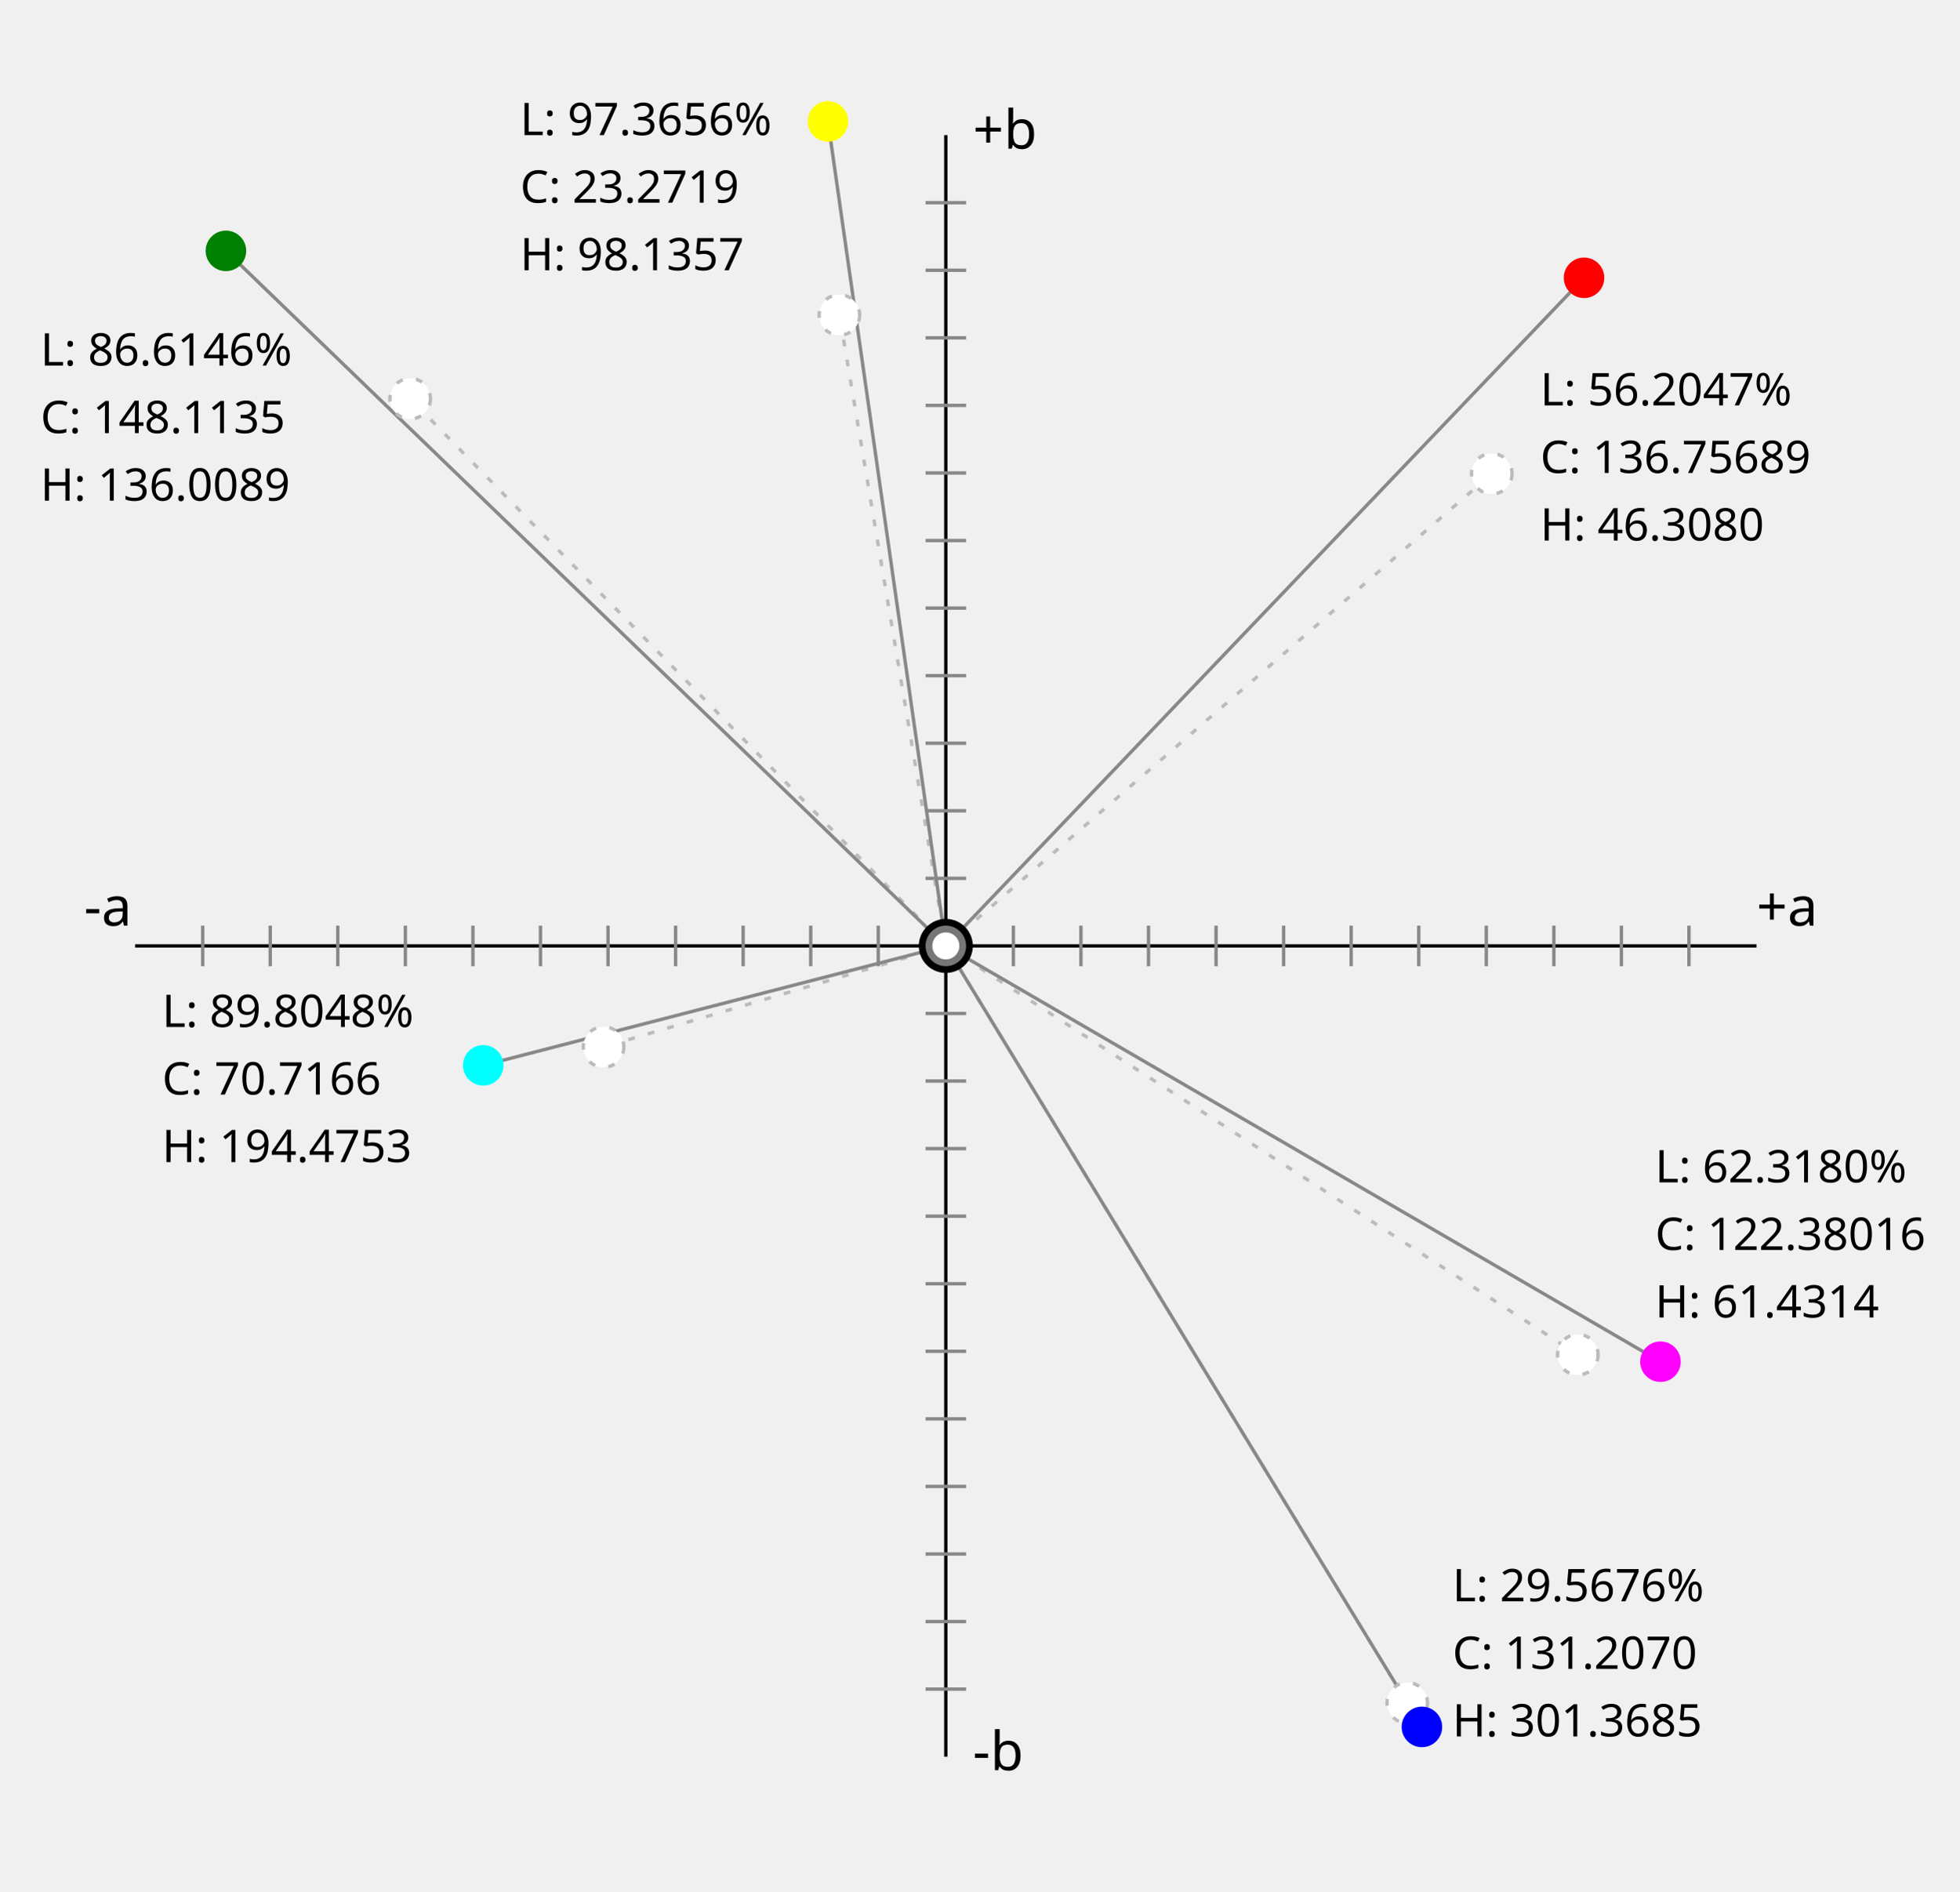
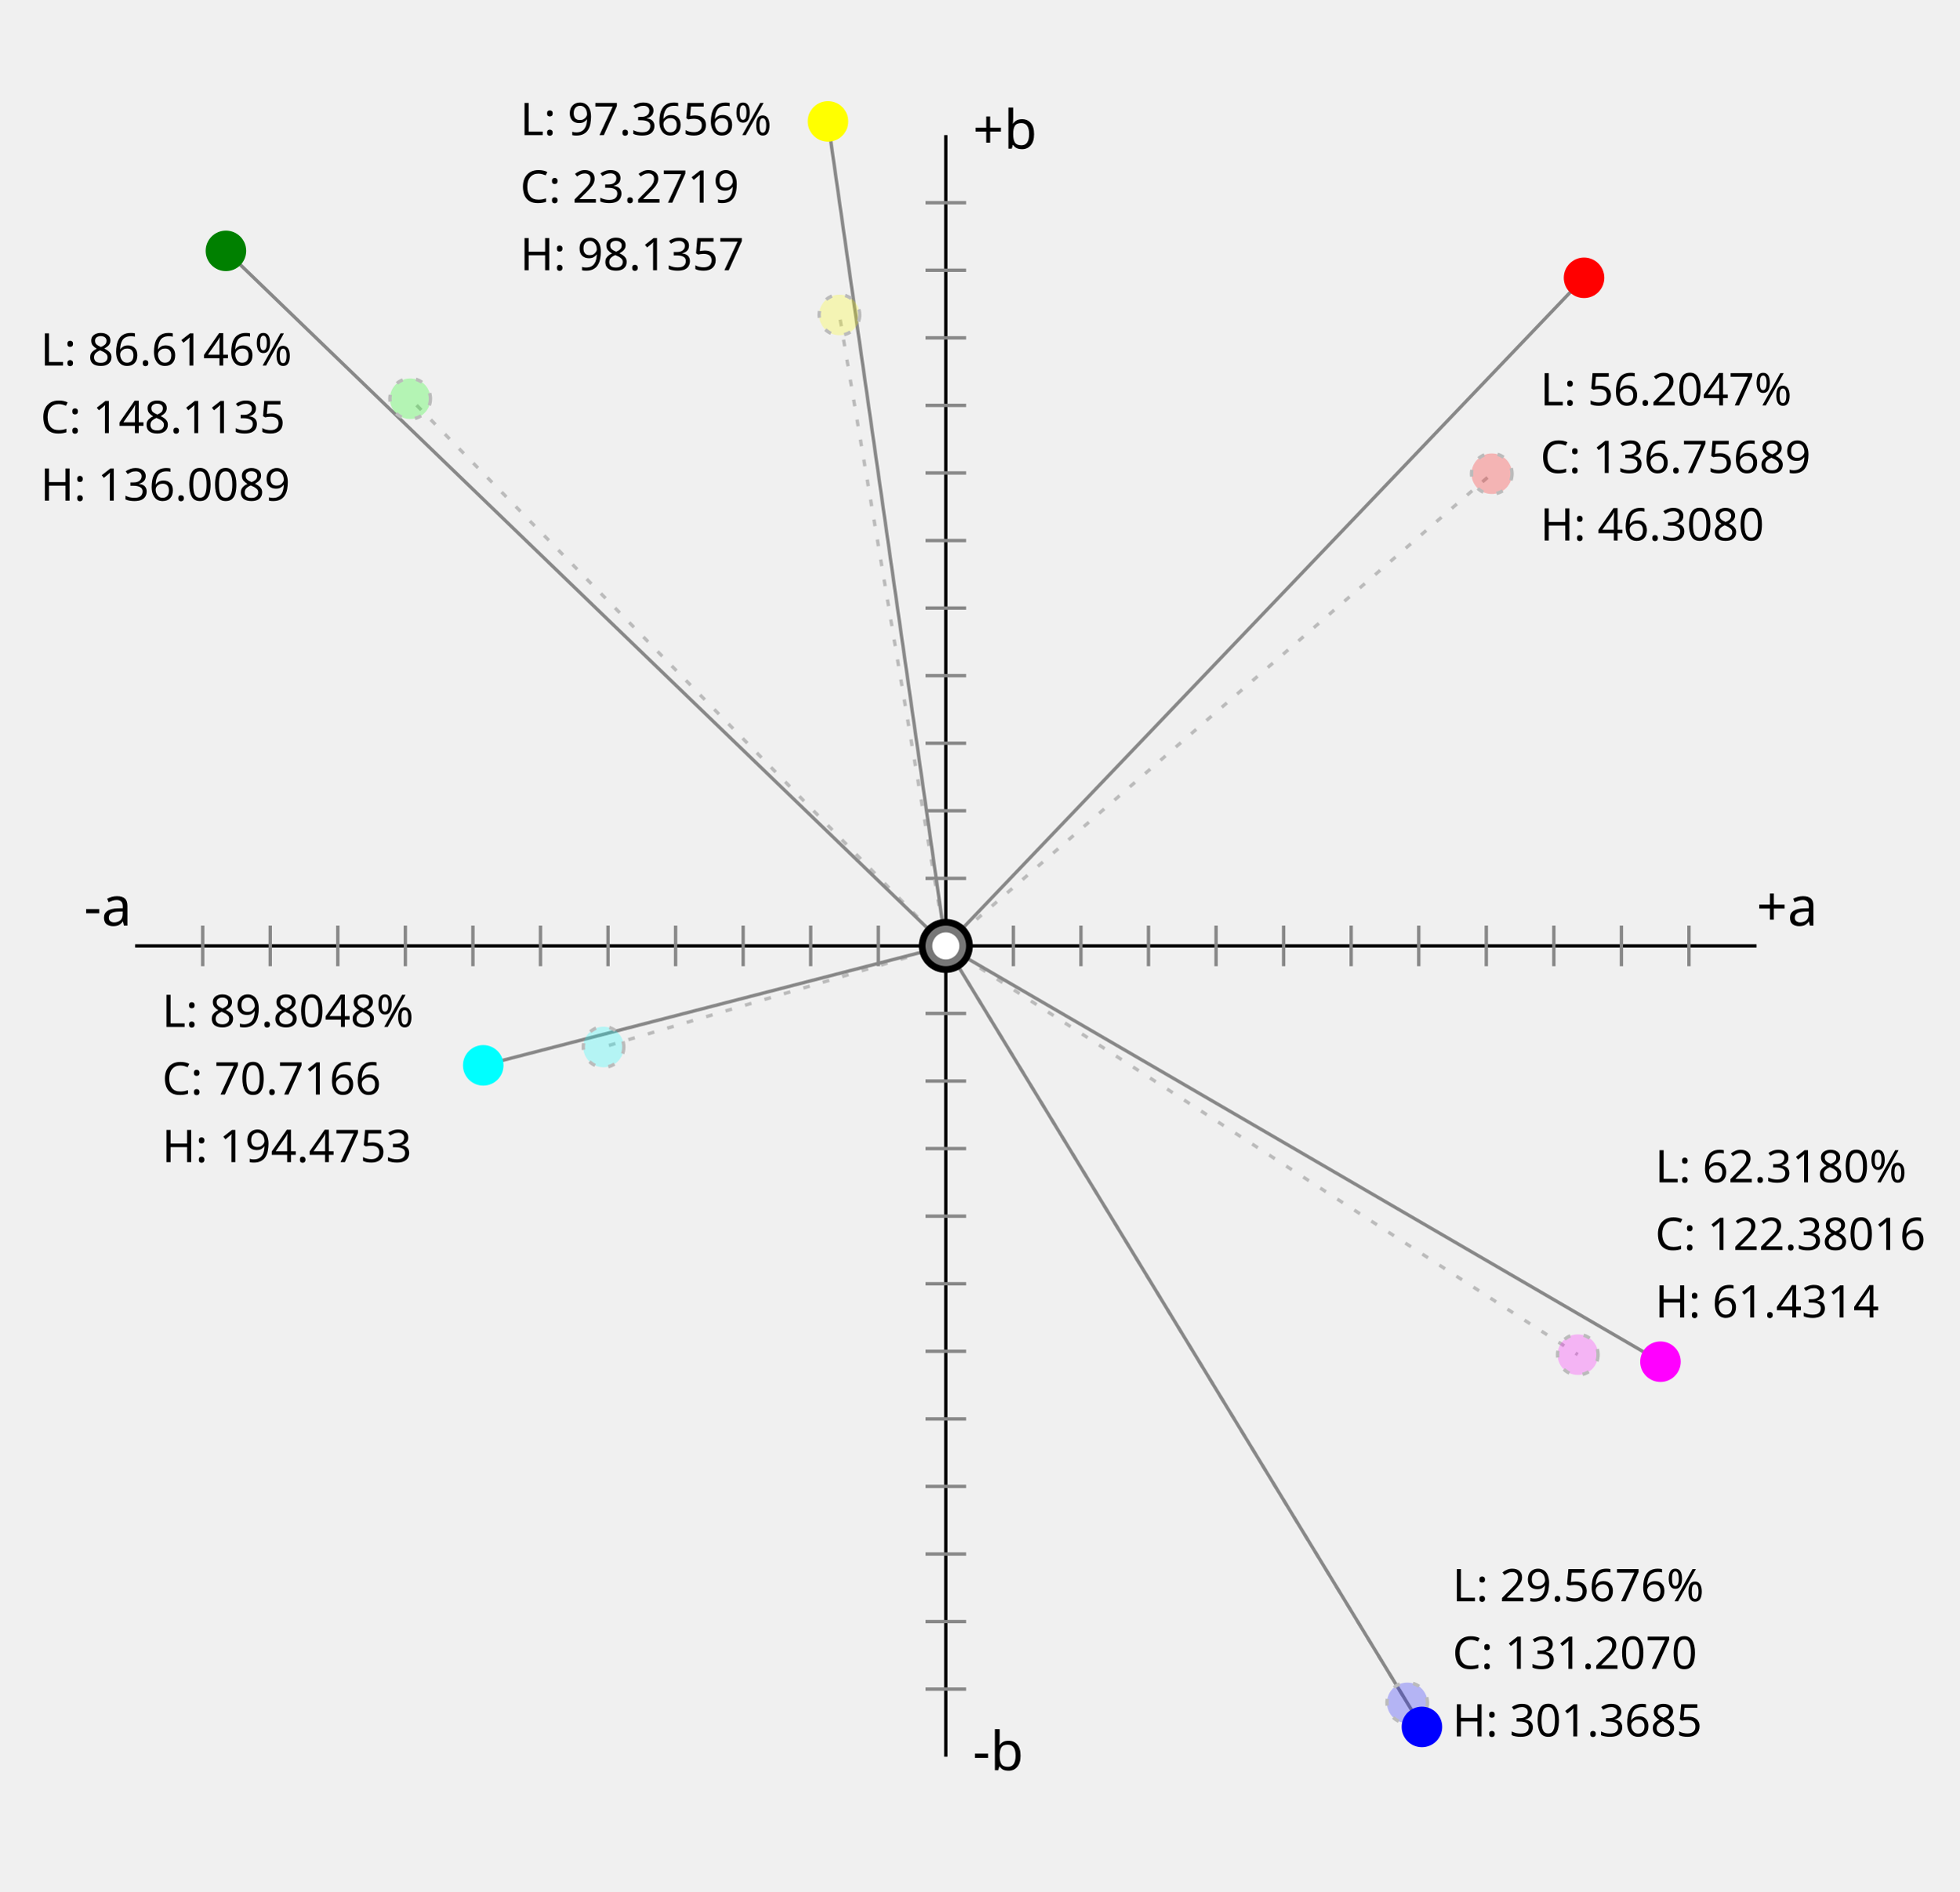
<svg xmlns="http://www.w3.org/2000/svg" viewBox="-140 -140 290 280" overflow="visible">
  <g fill="none" stroke="black" stroke-width="0.5">


​<polyline points="0 -120 0 120" />
    <polyline points="-120 0 120 0" />
    <g stroke="#888">
      <path d="M-3,-110 h6 M-3,-100 h6 M-3,-90 h6 M-3,-80 h6 M-3,-70 h6 M-3,-60 h6 M-3,-50 h6 M-3,-40 h6 M-3,-30 h6 M-3,-20 h6 M-3,-10 h6 M-3,10 h6 M-3,20 h6 M-3,30 h6 M-3,40 h6 M-3,50 h6 M-3,60 h6 M-3,70 h6 M-3,80 h6 M-3,90 h6 M-3,100 h6 M-3,110 h6" />
      <path d="M110,-3 v6 M100,-3 v6 M90,-3 v6 M80,-3 v6 M70,-3 v6 M60,-3 v6 M50,-3 v6 M40,-3 v6 M30,-3 v6 M20,-3 v6 M10,-3 v6 M-10,-3 v6 M-20,-3 v6 M-30,-3 v6 M-40,-3 v6 M-50,-3 v6 M-60,-3 v6 M-70,-3 v6 M-80,-3 v6 M-90,-3 v6 M-100,-3 v6 M-110,-3 v6" />
      <g stroke-dasharray="1 2" stroke="#bbb">
        <polyline points="0,0 80.81,-69.88" />
        <polyline points="0,0 -79.28,-80.99" />
        <polyline points="0,0 68.29,112.02" />
        <polyline points="0,0 -50.66,14.96" />
        <polyline points="0,0 93.54,60.49" />
        <polyline points="0,0 -15.75,-93.38" />
      </g>
      <polyline points="0,0 94.469,-98.883" />
      <polyline points="0,0 -106.559,-102.871" />
      <polyline points="0,0 70.472,115.594" />
      <polyline points="0,0 -68.471,17.676" />
      <polyline points="0,0 105.781,61.540" />
      <polyline points="0,0 -17.445,-122.031" />
    </g>
  </g>
  <g stroke-dasharray="1 2" stroke="#bbb" stroke-width="0.5" fill="white">
-     <circle r="3" cx="80.812" cy="-69.885" />
-     <circle r="3" cx="-79.287" cy="-80.99" />
-     <circle r="3" cx="68.299" cy="112.029" />
-     <circle r="3" cx="-50.665" cy="14.962" />
-     <circle r="3" cx="93.55" cy="60.499" />
-     <circle r="3" cx="-15.753" cy="-93.388" />
+     <circle r="3" cx="80.812" cy="-69.885" fill="#FF000040" />
+     <circle r="3" cx="-79.287" cy="-80.99" fill="#00FF0040" />
+     <circle r="3" cx="68.299" cy="112.029" fill="#0000FF40" />
+     <circle r="3" cx="-50.665" cy="14.962" fill="#00FFFF40" />
+     <circle r="3" cx="93.55" cy="60.499" fill="#FF00FF40" />
+     <circle r="3" cx="-15.753" cy="-93.388" fill="#FFFF0040" />
  </g>
  <g stroke="none" stroke-width="0.5">
    <circle r="3" cx="94.469" cy="-98.884" fill="red" />
    <circle r="3" cx="-106.56" cy="-102.872" fill="green" />
    <circle r="3" cx="70.472" cy="115.594" fill="blue" />
    <circle r="3" cx="-68.472" cy="17.676" fill="cyan" />
    <circle r="3" cx="105.781" cy="61.54" fill="magenta" />
    <circle r="3" cx="-17.445" cy="-122.031" fill="yellow" />
  </g>
  <circle r="4" />
  <circle r="3" fill="#777" />
  <circle r="2" fill="#fff" />
  <g font-family="sans-serif" font-size="6pt">
    <text x="120" y="-3">+a</text>
    <text x="-120.5" y="-3" text-anchor="end">-a</text>
    <text x="4" y="122">-b</text>
    <text x="4" y="-118">+b</text>
  </g>
  <g font-family="sans-serif" font-size="5pt">
    <text x="88" y="-80">L: 56.2047%<tspan x="88" dy="10">C: 136.75689<tspan x="88" dy="10">H: 46.3080</tspan>
      </tspan>
    </text>
    <text x="-134" y="-85.9">L: 86.6146%<tspan x="-134" dy="10">C: 148.1135<tspan x="-134" dy="10">H: 136.0089</tspan>
      </tspan>
    </text>
    <text x="75" y="97">L: 29.5676%<tspan x="75" dy="10">C: 131.2070<tspan x="75" dy="10">H: 301.3685</tspan>
      </tspan>
    </text>
    <text x="-116" y="12">L: 89.8048%<tspan x="-116" dy="10">C: 70.7166<tspan x="-116" dy="10">H: 194.4753</tspan>
      </tspan>
    </text>
    <text x="105" y="35">L: 62.3180%<tspan x="105" dy="10">C: 122.38016<tspan x="105" dy="10">H: 61.4314</tspan>
      </tspan>
    </text>
    <text x="-63" y="-120">L: 97.3656%<tspan x="-63" dy="10">C: 23.2719<tspan x="-63" dy="10">H: 98.1357</tspan>
      </tspan>
    </text>
  </g>
</svg>
